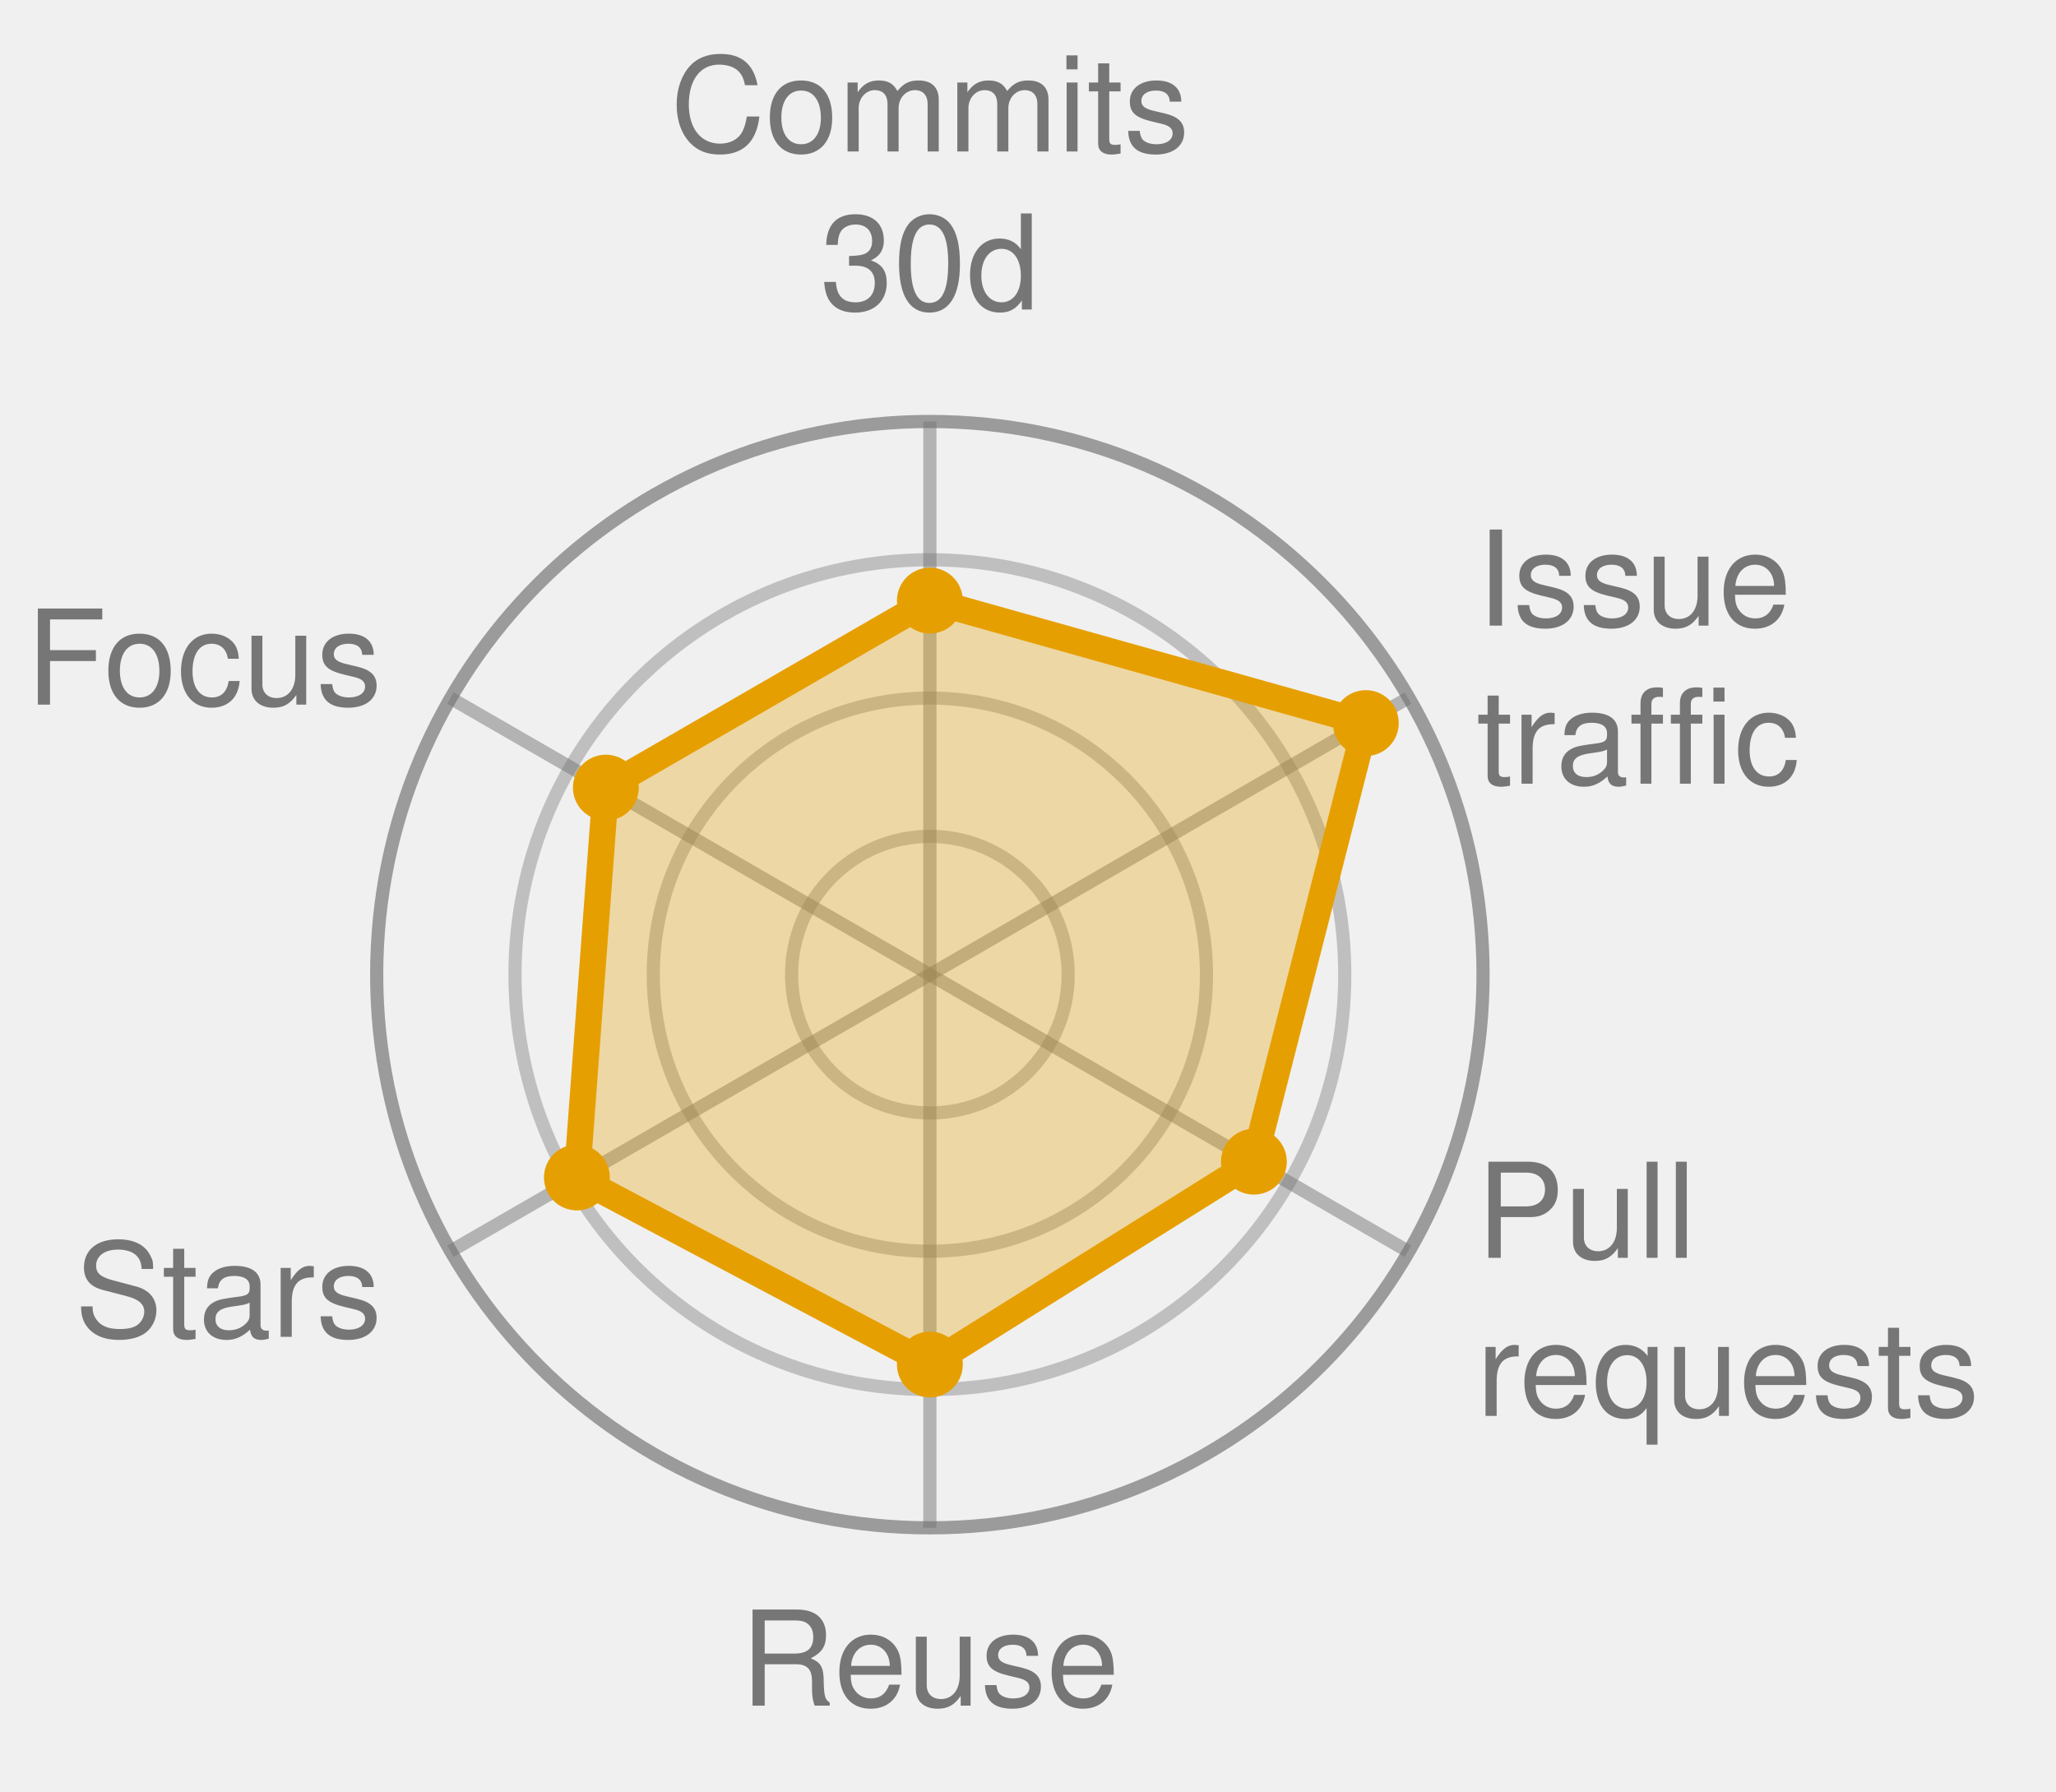
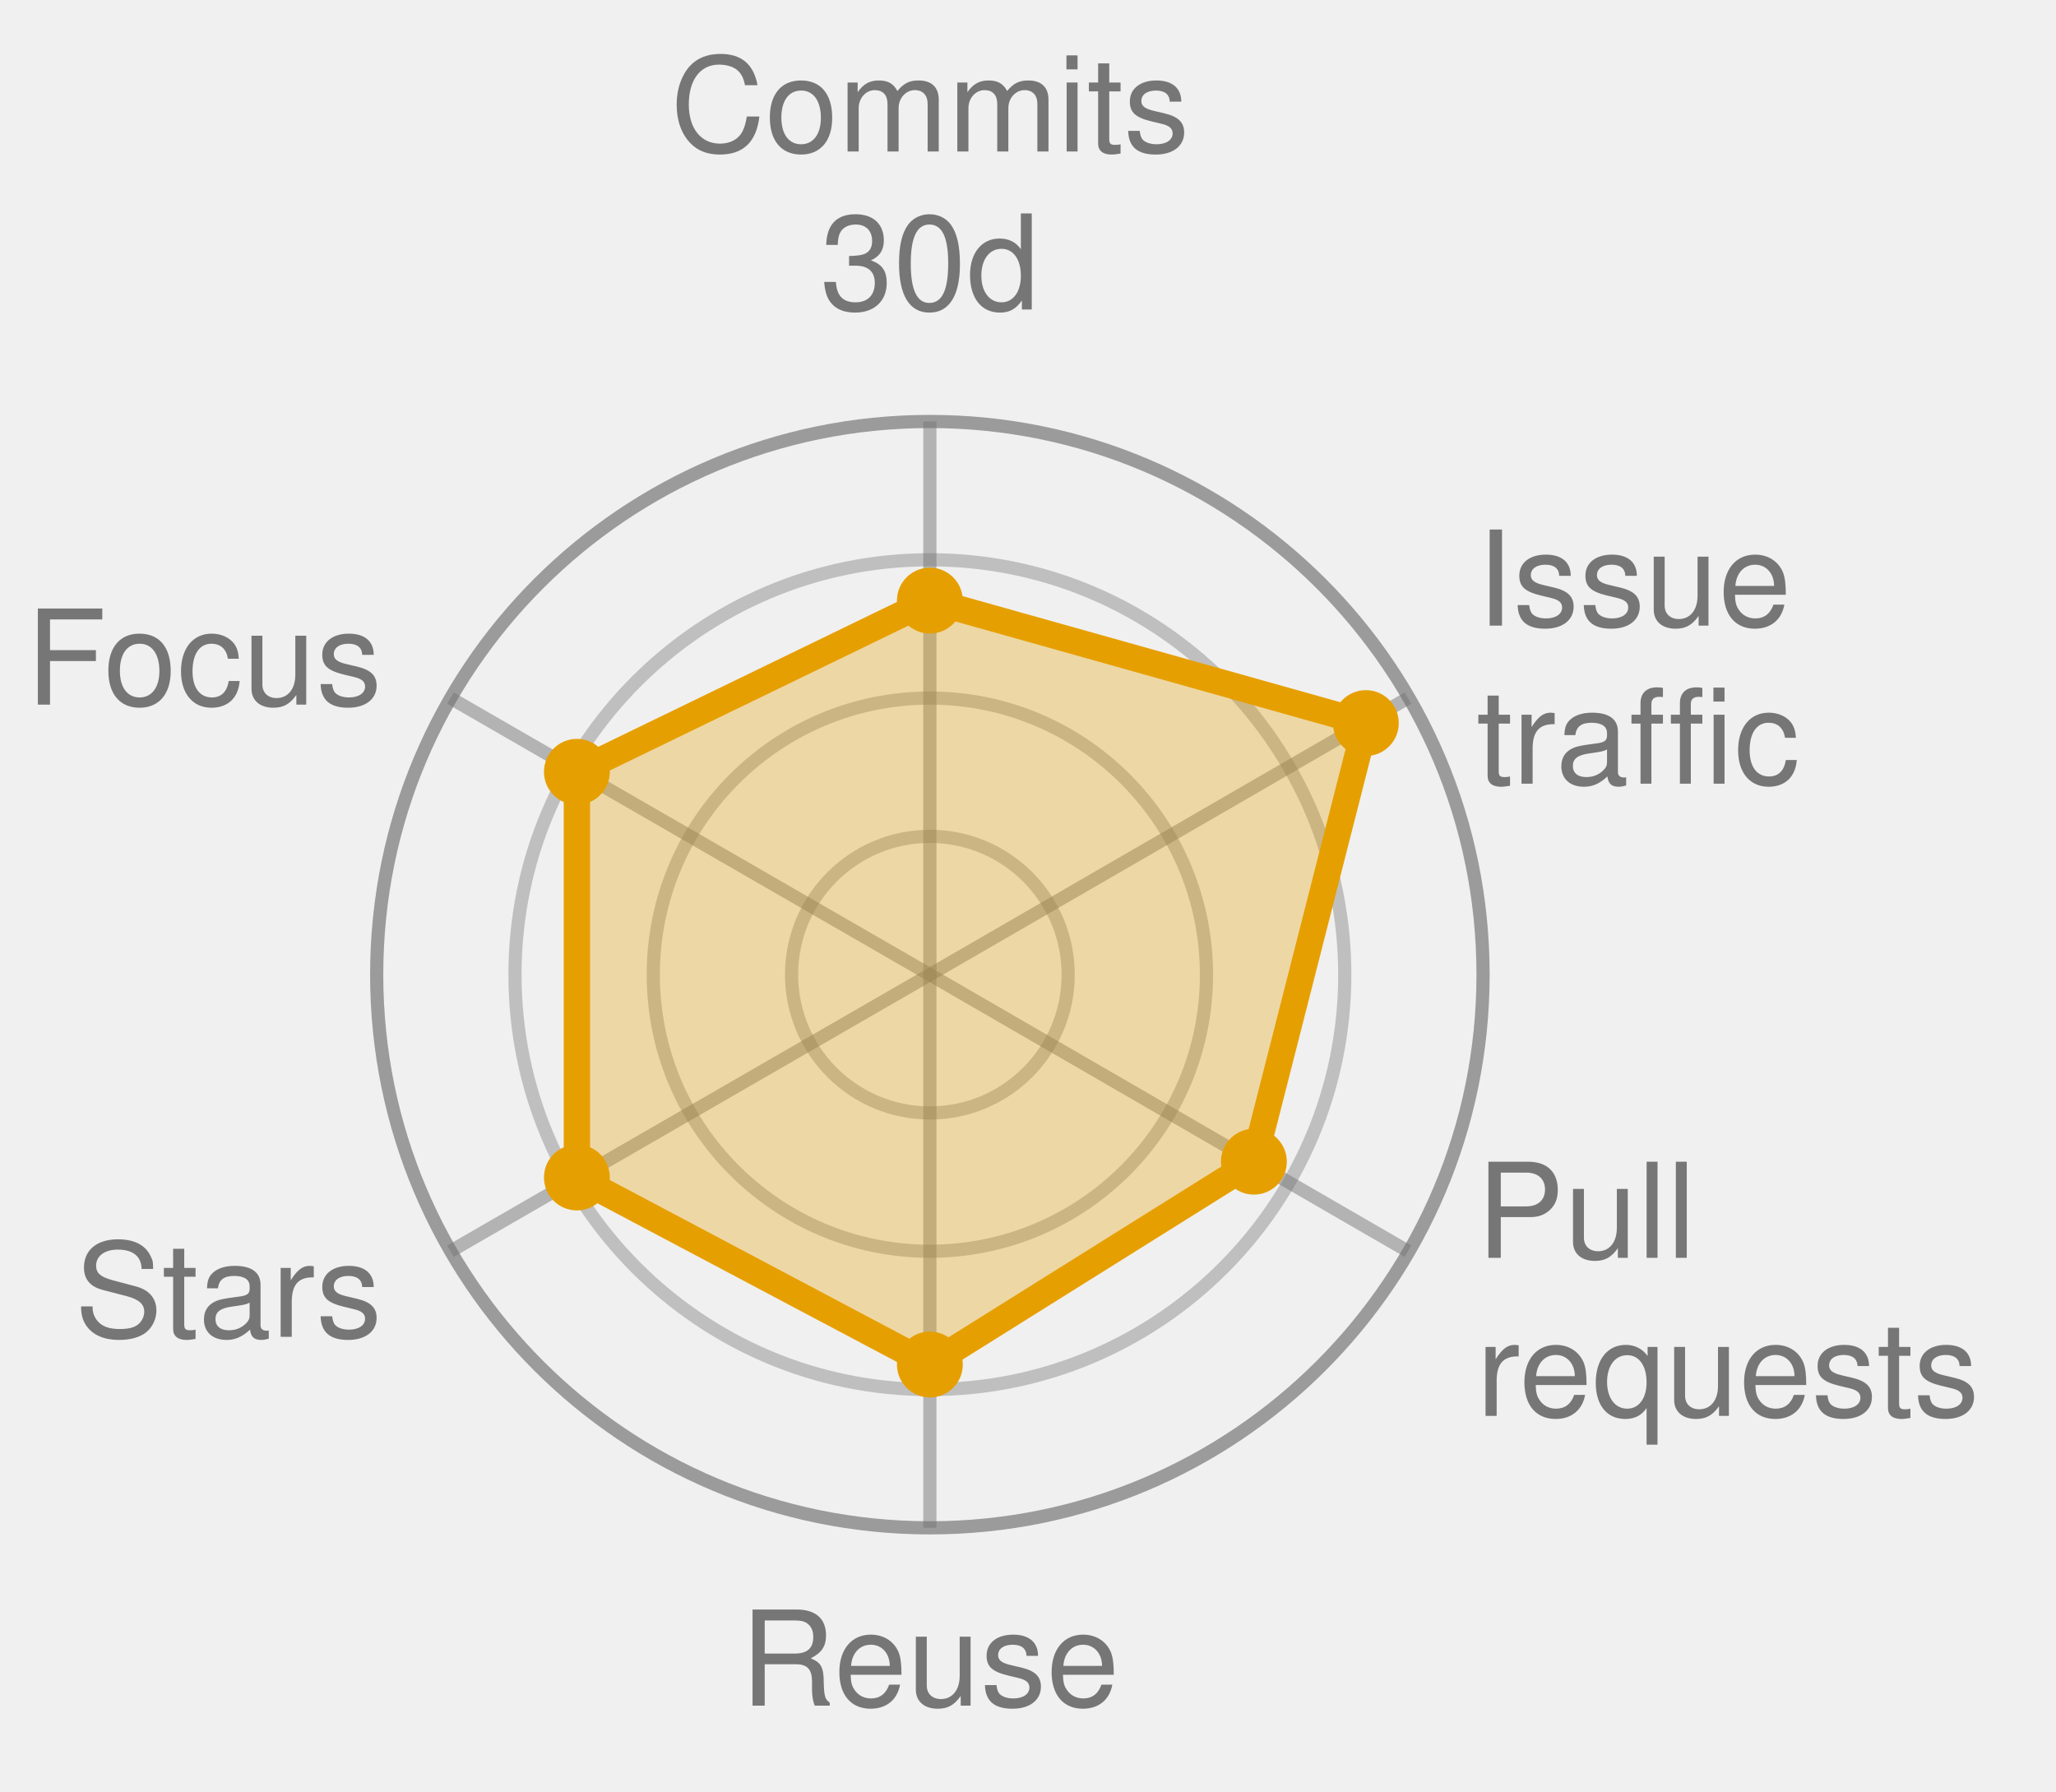
<svg xmlns="http://www.w3.org/2000/svg" width="156.1" height="136.0" viewBox="0 0 156.1 136.0" role="img" font-family="Helvetica, Arial, sans-serif">
  <style>
            .bar {
                stroke: #fff;
                stroke-width: 2;
                rx: 4;
            }
            .lbl {
                fill: #fff;
                font-size: 13px;
                font-weight: 600;
            }
            .sub {
                fill: #fff;
                font-size: 11px;
                opacity: .92;
            }
            .dim {
                fill: #333;
                font-size: 12px;
            }
            .wht {
                fill: #fff;
                font-size: 10px;
                paint-order: stroke;
                stroke: rgba(0, 0, 0, .45);
                stroke-width: 3px;
                stroke-linejoin: round;
            }
            .muted {
                fill: #666;
                font-size: 11px;
            }
            .pulse {
                animation: breathe 2.2s ease-in-out infinite;
            }
            .slow {
                animation-duration: 3.4s;
            }
            @keyframes breathe {
                0%, 100% { opacity: .95; }
                50% { opacity: .62; }
            }
            .halo {
                transform-box: fill-box;
                transform-origin: center;
                animation: halo 2.2s ease-out infinite;
            }
            @keyframes halo {
                0% { opacity: .75; transform: scale(1); }
                100% { opacity: 0; transform: scale(2.4); }
            }
            .card {
                opacity: 0;
                animation: whisk ease-in-out infinite;
                animation-iteration-count: infinite;
            }
            .deck .card#r0 {
                opacity: 1;
            }
            @keyframes whisk {
                0% { opacity: 0; transform: translateX(60px); }
                3% { opacity: 1; transform: translateX(0); }
                10% { opacity: 1; transform: translateX(0); }
                13% { opacity: 0; transform: translateX(-60px); }
                100% { opacity: 0; transform: translateX(-60px); }
            }
            @media (prefers-reduced-motion: reduce) {
                .pulse, .halo, .card { animation: none; }
            }
        </style>
  <circle cx="70.6" cy="74.0" r="10.5" fill="none" stroke="#767676" stroke-width="1" opacity="0.4" />
  <circle cx="70.6" cy="74.0" r="21.0" fill="none" stroke="#767676" stroke-width="1" opacity="0.4" />
  <circle cx="70.6" cy="74.0" r="31.5" fill="none" stroke="#767676" stroke-width="1" opacity="0.4" />
  <circle cx="70.6" cy="74.0" r="42.0" fill="none" stroke="#767676" stroke-width="1" opacity="0.7" />
  <line x1="70.6" y1="74.0" x2="70.6" y2="32.0" stroke="#767676" stroke-width="1" opacity="0.5" />
  <line x1="70.6" y1="74.0" x2="106.9" y2="53.0" stroke="#767676" stroke-width="1" opacity="0.5" />
  <line x1="70.6" y1="74.0" x2="106.9" y2="95.0" stroke="#767676" stroke-width="1" opacity="0.5" />
  <line x1="70.6" y1="74.0" x2="70.6" y2="116.0" stroke="#767676" stroke-width="1" opacity="0.5" />
  <line x1="70.6" y1="74.0" x2="34.2" y2="95.0" stroke="#767676" stroke-width="1" opacity="0.5" />
  <line x1="70.6" y1="74.0" x2="34.2" y2="53.0" stroke="#767676" stroke-width="1" opacity="0.5" />
-   <polygon points="70.6,45.6 103.7,54.9 95.2,88.2 70.6,103.6 43.8,89.4 46.0,59.8" fill="#E69F00" fill-opacity="0.32" stroke="#E69F00" stroke-width="2" stroke-linejoin="round" class="pulse slow" />
+   <polygon points="70.6,45.6 103.7,54.9 95.2,88.2 70.6,103.6 43.8,89.4 43.8,58.6" fill="#E69F00" fill-opacity="0.32" stroke="#E69F00" stroke-width="2" stroke-linejoin="round" class="pulse slow" />
  <circle cx="70.6" cy="45.6" r="2.5" fill="#E69F00" />
  <circle cx="103.7" cy="54.9" r="2.5" fill="#E69F00" />
  <circle cx="95.2" cy="88.2" r="2.5" fill="#E69F00" />
  <circle cx="70.6" cy="103.6" r="2.5" fill="#E69F00" />
  <circle cx="43.8" cy="89.4" r="2.5" fill="#E69F00" />
-   <circle cx="46.0" cy="59.8" r="2.5" fill="#E69F00" />
+   <circle cx="43.8" cy="58.6" r="2.5" fill="#E69F00" />
  <text x="70.6" y="11.5" text-anchor="middle" font-size="10.0" fill="#767676">Commits</text>
  <text x="70.6" y="23.5" text-anchor="middle" font-size="10.0" fill="#767676">30d</text>
  <text x="112.1" y="47.5" text-anchor="start" font-size="10.0" fill="#767676">Issue</text>
  <text x="112.1" y="59.5" text-anchor="start" font-size="10.0" fill="#767676">traffic</text>
  <text x="112.1" y="95.5" text-anchor="start" font-size="10.0" fill="#767676">Pull</text>
  <text x="112.1" y="107.5" text-anchor="start" font-size="10.0" fill="#767676">requests</text>
  <text x="70.6" y="129.5" text-anchor="middle" font-size="10.0" fill="#767676">Reuse</text>
  <text x="29.0" y="101.5" text-anchor="end" font-size="10.0" fill="#767676">Stars</text>
  <text x="29.0" y="53.5" text-anchor="end" font-size="10.0" fill="#767676">Focus</text>
</svg>
